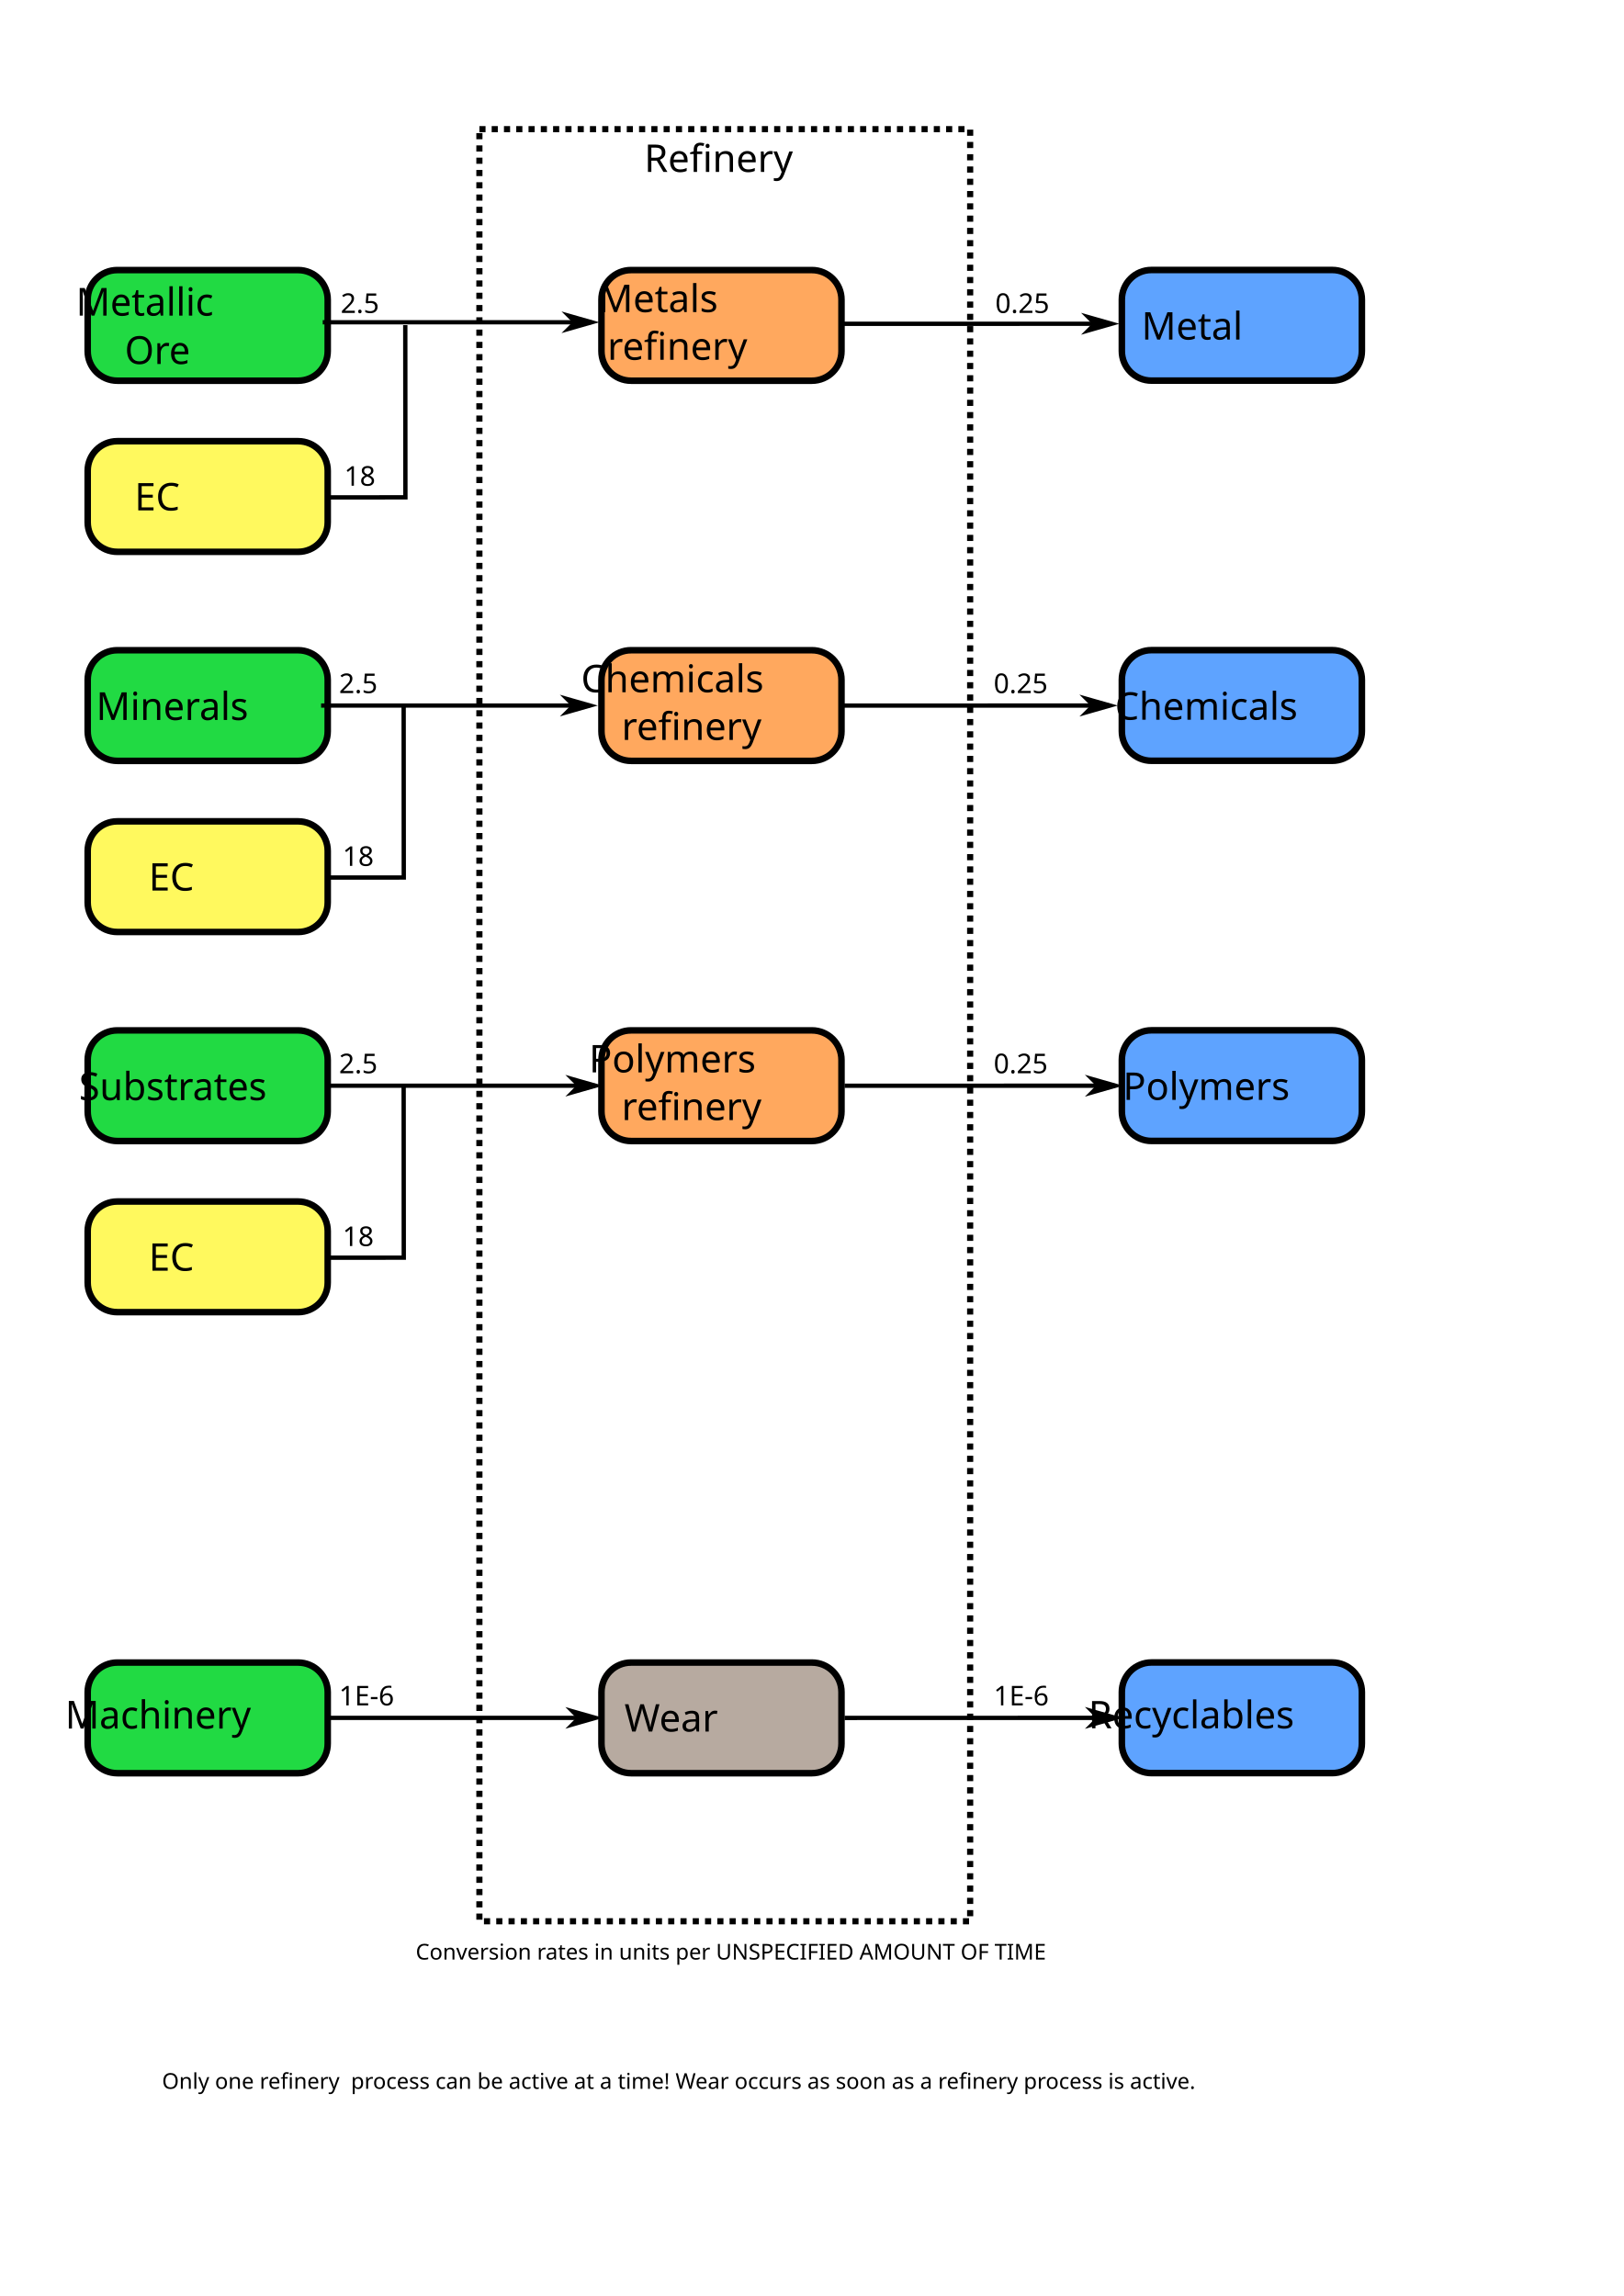
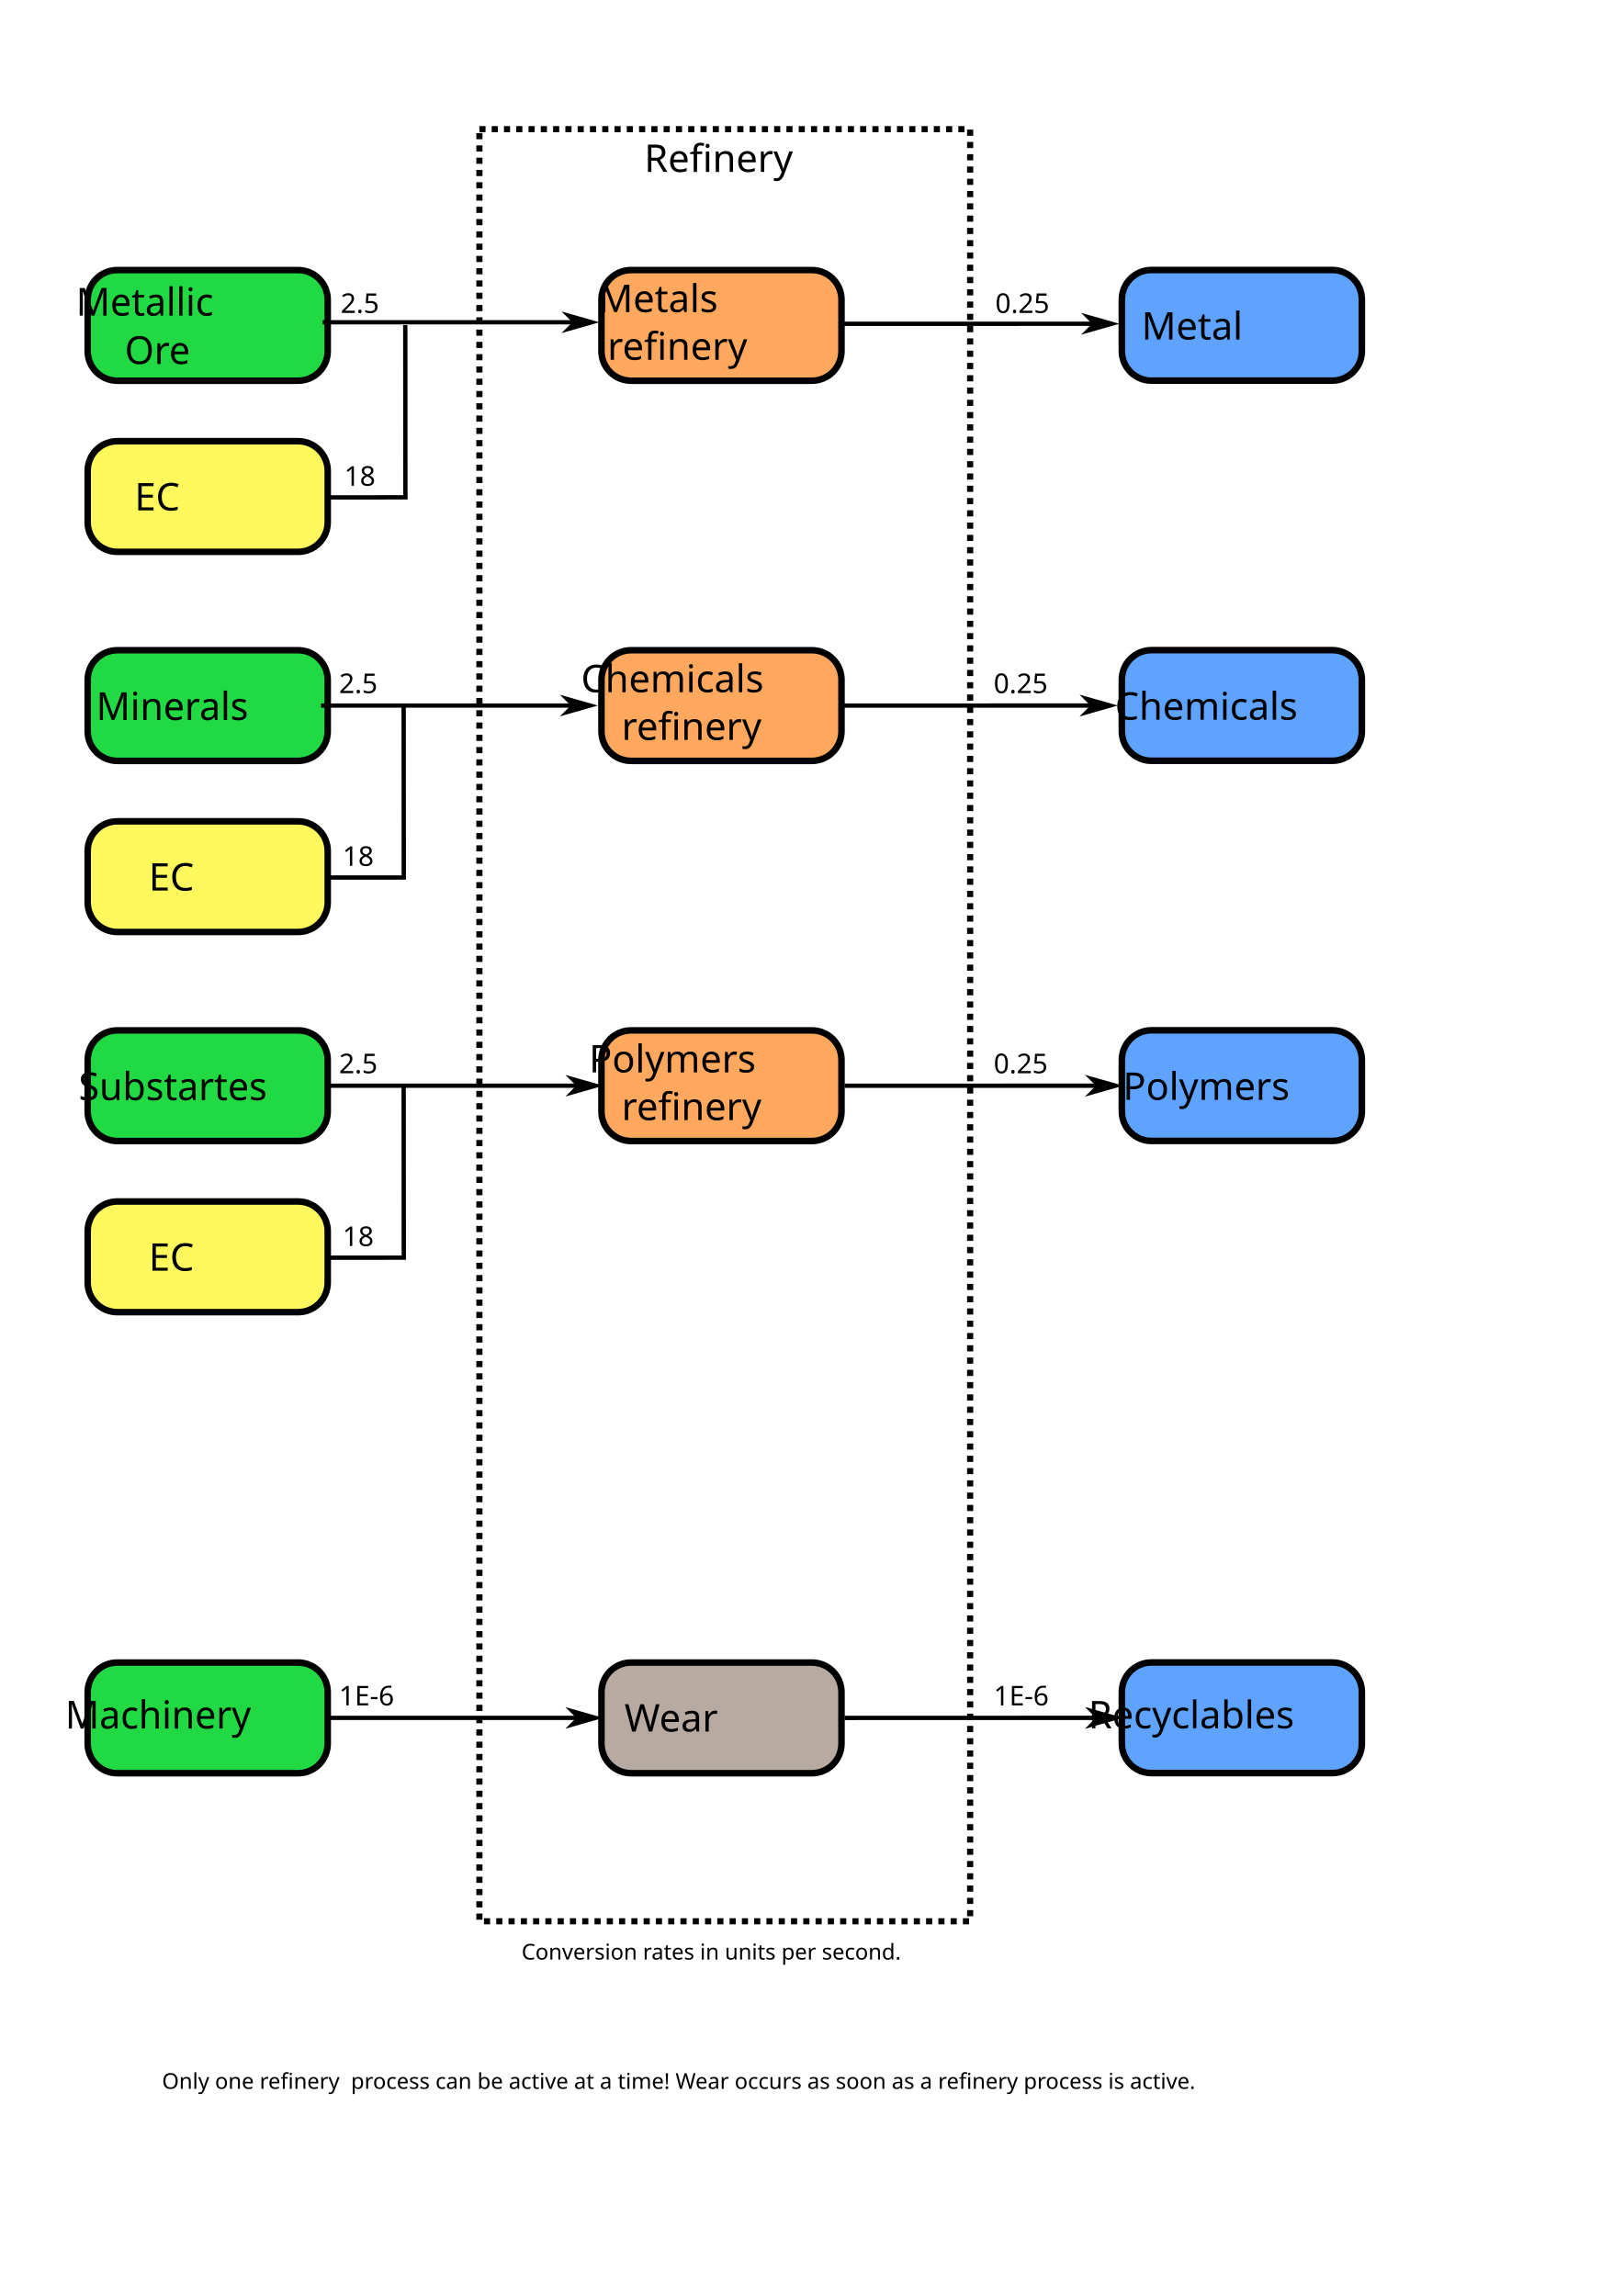
<svg xmlns="http://www.w3.org/2000/svg" width="210mm" height="297mm" viewBox="0 0 744.094 1052.362" id="svg2" version="1.1">
  <defs id="defs4">
    <marker orient="auto" refY="0" refX="0" id="marker6522" style="overflow:visible">
      <path id="path6524" d="M 0,0 5,-5 -12.5,0 5,5 0,0 Z" style="fill:#000000;fill-opacity:1;fill-rule:evenodd;stroke:#000000;stroke-width:1pt;stroke-opacity:1" transform="matrix(-0.4,0,0,-0.4,-4,0)" />
    </marker>
    <marker style="overflow:visible" id="marker6440" refX="0" refY="0" orient="auto">
      <path transform="matrix(-0.4,0,0,-0.4,-4,0)" style="fill:#000000;fill-opacity:1;fill-rule:evenodd;stroke:#000000;stroke-width:1pt;stroke-opacity:1" d="M 0,0 5,-5 -12.5,0 5,5 0,0 Z" id="path6442" />
    </marker>
    <marker orient="auto" refY="0" refX="0" id="marker5517" style="overflow:visible">
      <path id="path5519" d="M 0,0 5,-5 -12.5,0 5,5 0,0 Z" style="fill:#000000;fill-opacity:1;fill-rule:evenodd;stroke:#000000;stroke-width:1pt;stroke-opacity:1" transform="matrix(-0.4,0,0,-0.4,-4,0)" />
    </marker>
    <marker style="overflow:visible" id="marker5236" refX="0" refY="0" orient="auto">
      <path transform="matrix(-0.4,0,0,-0.4,-4,0)" style="fill:#000000;fill-opacity:1;fill-rule:evenodd;stroke:#000000;stroke-width:1pt;stroke-opacity:1" d="M 0,0 5,-5 -12.5,0 5,5 0,0 Z" id="path5238" />
    </marker>
    <marker style="overflow:visible;" id="marker4910" refX="0.0" refY="0.0" orient="auto">
      <path transform="scale(0.4) rotate(180) translate(10,0)" style="fill-rule:evenodd;stroke:#000000;stroke-width:1pt;stroke-opacity:1;fill:#000000;fill-opacity:1" d="M 0.0,0.0 L 5.0,-5.0 L -12.5,0.0 L 5.0,5.0 L 0.0,0.0 z " id="path4912" />
    </marker>
    <marker orient="auto" refY="0.0" refX="0.0" id="Arrow1Mend" style="overflow:visible;">
      <path id="path4243" d="M 0.0,0.0 L 5.0,-5.0 L -12.5,0.0 L 5.0,5.0 L 0.0,0.0 z " style="fill-rule:evenodd;stroke:#000000;stroke-width:1pt;stroke-opacity:1;fill:#000000;fill-opacity:1" transform="scale(0.4) rotate(180) translate(10,0)" />
    </marker>
    <marker orient="auto" refY="0.0" refX="0.0" id="Arrow1Lend" style="overflow:visible;">
      <path id="path4237" d="M 0.0,0.0 L 5.0,-5.0 L -12.5,0.0 L 5.0,5.0 L 0.0,0.0 z " style="fill-rule:evenodd;stroke:#000000;stroke-width:1pt;stroke-opacity:1;fill:#000000;fill-opacity:1" transform="scale(0.8) rotate(180) translate(12.5,0)" />
    </marker>
    <marker orient="auto" refY="0" refX="0" id="Arrow1Mend-6" style="overflow:visible">
      <path id="path4243-6" d="M 0,0 5,-5 -12.5,0 5,5 0,0 Z" style="fill:#000000;fill-opacity:1;fill-rule:evenodd;stroke:#000000;stroke-width:1pt;stroke-opacity:1" transform="matrix(-0.4,0,0,-0.4,-4,0)" />
    </marker>
    <marker style="overflow:visible" id="marker5236-7" refX="0" refY="0" orient="auto">
      <path transform="matrix(-0.4,0,0,-0.4,-4,0)" style="fill:#000000;fill-opacity:1;fill-rule:evenodd;stroke:#000000;stroke-width:1pt;stroke-opacity:1" d="M 0,0 5,-5 -12.5,0 5,5 0,0 Z" id="path5238-2" />
    </marker>
    <marker orient="auto" refY="0" refX="0" id="marker5517-4" style="overflow:visible">
      <path id="path5519-1" d="M 0,0 5,-5 -12.5,0 5,5 0,0 Z" style="fill:#000000;fill-opacity:1;fill-rule:evenodd;stroke:#000000;stroke-width:1pt;stroke-opacity:1" transform="matrix(-0.4,0,0,-0.4,-4,0)" />
    </marker>
    <marker orient="auto" refY="0" refX="0" id="marker5517-4-9" style="overflow:visible">
      <path id="path5519-1-0" d="M 0,0 5,-5 -12.5,0 5,5 0,0 Z" style="fill:#000000;fill-opacity:1;fill-rule:evenodd;stroke:#000000;stroke-width:1pt;stroke-opacity:1" transform="matrix(-0.4,0,0,-0.4,-4,0)" />
    </marker>
  </defs>
  <g id="layer1">
    <flowRoot xml:space="preserve" id="flowRoot4144" style="fill:black;stroke:none;stroke-opacity:1;stroke-width:1px;stroke-linejoin:miter;stroke-linecap:butt;fill-opacity:1;font-family:sans-serif;font-style:normal;font-weight:normal;font-size:40px;line-height:125%;letter-spacing:0px;word-spacing:0px">
      <flowRegion id="flowRegion4146">
        <rect id="rect4148" width="223.571" height="91.429" x="180.714" y="74.505" />
      </flowRegion>
      <flowPara id="flowPara4150" />
    </flowRoot>
    <flowRoot xml:space="preserve" id="flowRoot4171" style="fill:black;stroke:none;stroke-opacity:1;stroke-width:1px;stroke-linejoin:miter;stroke-linecap:butt;fill-opacity:1;font-family:sans-serif;font-style:normal;font-weight:normal;font-size:25px;line-height:125%;letter-spacing:0px;word-spacing:0px">
      <flowRegion id="flowRegion4173">
        <rect id="rect4175" width="258.571" height="77.143" x="15" y="215.219" />
      </flowRegion>
      <flowPara id="flowPara4177" />
    </flowRoot>
    <rect style="fill:#00ff00;fill-opacity:0;stroke:#000000;stroke-width:2.814;stroke-miterlimit:4;stroke-dasharray:2.814, 2.814;stroke-dashoffset:0;stroke-opacity:1" id="rect4181" width="224.9" height="821.407" x="219.693" y="59.198" />
    <text xml:space="preserve" style="font-style:normal;font-weight:normal;font-size:25px;line-height:125%;font-family:sans-serif;letter-spacing:0px;word-spacing:0px;fill:#000000;fill-opacity:1;stroke:none;stroke-width:1px;stroke-linecap:butt;stroke-linejoin:miter;stroke-opacity:1" x="295.229" y="78.791" id="text4183">
      <tspan x="295.229" y="78.791" id="tspan4187" style="font-size:17.5px">Refinery</tspan>
    </text>
    <text xml:space="preserve" style="font-style:normal;font-weight:normal;font-size:16.25px;line-height:125%;font-family:sans-serif;letter-spacing:0px;word-spacing:0px;fill:#000000;fill-opacity:1;stroke:none;stroke-width:1px;stroke-linecap:butt;stroke-linejoin:miter;stroke-opacity:1;" x="479.317" y="269.494" id="text4815">
      <tspan id="tspan4817" x="479.317" y="269.494" />
    </text>
    <flowRoot xml:space="preserve" id="flowRoot4841" style="fill:black;stroke:none;stroke-opacity:1;stroke-width:1px;stroke-linejoin:miter;stroke-linecap:butt;fill-opacity:1;font-family:sans-serif;font-style:normal;font-weight:normal;font-size:25px;line-height:125%;letter-spacing:0px;word-spacing:0px">
      <flowRegion id="flowRegion4843">
        <rect id="rect4845" width="89.904" height="45.962" x="172.736" y="106.859" />
      </flowRegion>
      <flowPara id="flowPara4847" />
    </flowRoot>
    <path style="display:none;fill:none;fill-rule:evenodd;stroke:#000000;stroke-width:1px;stroke-linecap:butt;stroke-linejoin:miter;stroke-opacity:1" d="M 471.236,212.42 25.254,12.41" id="path5068" />
-     <text xml:space="preserve" style="font-style:normal;font-weight:normal;font-size:10px;line-height:125%;font-family:sans-serif;letter-spacing:0px;word-spacing:0px;fill:#000000;fill-opacity:1;stroke:none;stroke-width:1px;stroke-linecap:butt;stroke-linejoin:miter;stroke-opacity:1" x="190.5" y="898.149" id="text5772">
-       <tspan id="tspan5774" x="190.5" y="898.149">Conversion rates in units per UNSPECIFIED AMOUNT OF TIME</tspan>
+     <text xml:space="preserve" style="font-style:normal;font-weight:normal;font-size:10px;line-height:125%;font-family:sans-serif;letter-spacing:0px;word-spacing:0px;fill:#000000;fill-opacity:1;stroke:none;stroke-width:1px;stroke-linecap:butt;stroke-linejoin:miter;stroke-opacity:1" x="239.015" y="898.149" id="text5772">
+       <tspan id="tspan5774" x="239.015" y="898.149">Conversion rates in units per second.</tspan>
    </text>
    <g id="g6219" transform="translate(1.398443,0)">
      <rect ry="13.571" y="123.784" x="274.229" height="50.714" width="110" id="rect3336" style="fill:#ff7600;fill-opacity:0.631;fill-rule:evenodd;stroke:#000000;stroke-width:3;stroke-linecap:butt;stroke-linejoin:miter;stroke-miterlimit:4;stroke-dasharray:none;stroke-opacity:1" />
      <text id="text4140" y="143.031" x="329.49" style="font-style:normal;font-weight:normal;font-size:25px;line-height:125%;font-family:sans-serif;text-align:center;letter-spacing:0px;word-spacing:0px;text-anchor:middle;fill:#000000;fill-opacity:1;stroke:none;stroke-width:1px;stroke-linecap:butt;stroke-linejoin:miter;stroke-opacity:1" xml:space="preserve">
        <tspan style="font-size:17.5px;text-align:center;text-anchor:middle" y="143.031" x="329.49" id="tspan4142">Metals</tspan>
        <tspan id="tspan4231" style="font-size:17.5px;text-align:center;text-anchor:middle" y="164.906" x="329.49"> refinery</tspan>
      </text>
      <rect ry="13.571" y="123.784" x="38.783" height="50.714" width="110" id="rect3336-1" style="fill:#00d428;fill-opacity:0.871;fill-rule:evenodd;stroke:#000000;stroke-width:3;stroke-linecap:butt;stroke-linejoin:miter;stroke-miterlimit:4;stroke-dasharray:none;stroke-opacity:1" />
      <text transform="scale(0.9869375,1.013235)" id="text4167" y="142.779" x="94.166" style="font-style:normal;font-weight:normal;font-size:24.673px;line-height:125%;font-family:sans-serif;text-align:center;letter-spacing:0px;word-spacing:0px;text-anchor:middle;fill:#000000;fill-opacity:1;stroke:none;stroke-width:1px;stroke-linecap:butt;stroke-linejoin:miter;stroke-opacity:1" xml:space="preserve">
        <tspan id="tspan4235" style="font-size:17.5px;text-align:center;text-anchor:middle" y="142.779" x="96.951">Metallic </tspan>
        <tspan id="tspan4239" style="font-size:17.5px;text-align:center;text-anchor:middle" y="164.654" x="94.166">Ore</tspan>
      </text>
      <path id="path4228" d="m 146.496,147.712 122.964,0" style="fill:none;fill-rule:evenodd;stroke:#000000;stroke-width:1.958;stroke-linecap:butt;stroke-linejoin:miter;stroke-miterlimit:4;stroke-dasharray:none;stroke-opacity:1;marker-end:url(#Arrow1Mend)" />
      <text id="text4819-7" y="143.427" x="154.702" style="font-style:normal;font-weight:normal;font-size:25px;line-height:125%;font-family:sans-serif;letter-spacing:0px;word-spacing:0px;fill:#000000;fill-opacity:1;stroke:none;stroke-width:1px;stroke-linecap:butt;stroke-linejoin:miter;stroke-opacity:1" xml:space="preserve">
        <tspan style="font-size:12.5px" y="143.427" x="154.702" id="tspan4821-8">2.5</tspan>
      </text>
      <rect ry="13.571" y="123.746" x="512.706" height="50.714" width="110" id="rect3336-7-5" style="fill:#006dff;fill-opacity:0.631;fill-rule:evenodd;stroke:#000000;stroke-width:3;stroke-linecap:butt;stroke-linejoin:miter;stroke-miterlimit:4;stroke-dasharray:none;stroke-opacity:1" />
      <text id="text4811-8" y="155.628" x="567.663" style="font-style:normal;font-weight:normal;font-size:25px;line-height:125%;font-family:sans-serif;letter-spacing:0px;word-spacing:0px;fill:#000000;fill-opacity:1;stroke:none;stroke-width:1px;stroke-linecap:butt;stroke-linejoin:miter;stroke-opacity:1" xml:space="preserve">
        <tspan style="font-size:17.5px;text-align:center;text-anchor:middle" id="tspan5120" y="155.628" x="567.663">Metal</tspan>
      </text>
      <path id="path5124" d="m 383.884,148.418 123.811,-0.021" style="fill:none;fill-rule:evenodd;stroke:#000000;stroke-width:1.979;stroke-linecap:butt;stroke-linejoin:miter;stroke-miterlimit:4;stroke-dasharray:none;stroke-opacity:1;marker-end:url(#Arrow1Mend-6)" />
      <text id="text4819-7-1" y="143.427" x="454.709" style="font-style:normal;font-weight:normal;font-size:25px;line-height:125%;font-family:sans-serif;letter-spacing:0px;word-spacing:0px;fill:#000000;fill-opacity:1;stroke:none;stroke-width:1px;stroke-linecap:butt;stroke-linejoin:miter;stroke-opacity:1" xml:space="preserve">
        <tspan style="font-size:12.5px" y="143.427" x="454.709" id="tspan4821-8-6">0.25</tspan>
      </text>
      <rect ry="13.571" y="202.216" x="38.783" height="50.714" width="110" id="rect3336-3" style="fill:#fff600;fill-opacity:0.631;fill-rule:evenodd;stroke:#000000;stroke-width:3;stroke-linecap:butt;stroke-linejoin:miter;stroke-miterlimit:4;stroke-dasharray:none;stroke-opacity:1" />
      <text id="text4140-2" y="233.943" x="93.407" style="font-style:normal;font-weight:normal;font-size:25px;line-height:125%;font-family:sans-serif;text-align:center;letter-spacing:0px;word-spacing:0px;text-anchor:middle;fill:#000000;fill-opacity:1;stroke:none;stroke-width:1px;stroke-linecap:butt;stroke-linejoin:miter;stroke-opacity:1" xml:space="preserve">
        <tspan id="tspan4231-1" style="font-size:17.5px;text-align:center;text-anchor:middle" y="233.943" x="93.407">EC</tspan>
      </text>
      <path id="path4330" d="m 148.491,227.961 35.895,-0.008 -0.058,-78.934" style="fill:none;fill-rule:evenodd;stroke:#000000;stroke-width:1.992;stroke-linecap:butt;stroke-linejoin:miter;stroke-miterlimit:4;stroke-dasharray:none;stroke-opacity:1" />
      <text id="text4819-7-16" y="222.627" x="156.344" style="font-style:normal;font-weight:normal;font-size:25px;line-height:125%;font-family:sans-serif;letter-spacing:0px;word-spacing:0px;fill:#000000;fill-opacity:1;stroke:none;stroke-width:1px;stroke-linecap:butt;stroke-linejoin:miter;stroke-opacity:1" xml:space="preserve">
        <tspan style="font-size:12.5px" y="222.627" x="156.344" id="tspan4821-8-7">18</tspan>
      </text>
    </g>
    <rect style="fill:#ff7600;fill-opacity:0.631;fill-rule:evenodd;stroke:#000000;stroke-width:3;stroke-linecap:butt;stroke-linejoin:miter;stroke-miterlimit:4;stroke-dasharray:none;stroke-opacity:1" id="rect3336-8" width="110" height="50.714" x="275.628" y="298.027" ry="13.571" />
    <text xml:space="preserve" style="font-style:normal;font-weight:normal;font-size:25px;line-height:125%;font-family:sans-serif;text-align:center;letter-spacing:0px;word-spacing:0px;text-anchor:middle;fill:#000000;fill-opacity:1;stroke:none;stroke-width:1px;stroke-linecap:butt;stroke-linejoin:miter;stroke-opacity:1" x="330.888" y="317.275" id="text4140-8">
      <tspan id="tspan4142-8" x="330.888" y="317.275" style="font-size:17.5px;text-align:center;text-anchor:middle">Chemicals</tspan>
      <tspan x="330.888" y="339.15" style="font-size:17.5px;text-align:center;text-anchor:middle" id="tspan4231-8"> refinery</tspan>
    </text>
    <rect style="fill:#00d428;fill-opacity:0.871;fill-rule:evenodd;stroke:#000000;stroke-width:3;stroke-linecap:butt;stroke-linejoin:miter;stroke-miterlimit:4;stroke-dasharray:none;stroke-opacity:1" id="rect3336-1-6" width="110" height="50.714" x="40.182" y="298.027" ry="13.571" />
    <text xml:space="preserve" style="font-style:normal;font-weight:normal;font-size:24.673px;line-height:125%;font-family:sans-serif;text-align:center;letter-spacing:0px;word-spacing:0px;text-anchor:middle;fill:#000000;fill-opacity:1;stroke:none;stroke-width:1px;stroke-linecap:butt;stroke-linejoin:miter;stroke-opacity:1" x="96.014" y="325.684" id="text4167-7" transform="scale(0.9869375,1.013235)">
      <tspan x="96.014" y="325.684" style="font-size:17.5px;text-align:center;text-anchor:middle" id="tspan4239-9">Minerals</tspan>
    </text>
    <path style="fill:none;fill-rule:evenodd;stroke:#000000;stroke-width:1.958;stroke-linecap:butt;stroke-linejoin:miter;stroke-miterlimit:4;stroke-dasharray:none;stroke-opacity:1;marker-end:url(#marker5236)" d="m 147.15,323.385 122.964,0" id="path4228-6" />
    <text xml:space="preserve" style="font-style:normal;font-weight:normal;font-size:25px;line-height:125%;font-family:sans-serif;letter-spacing:0px;word-spacing:0px;fill:#000000;fill-opacity:1;stroke:none;stroke-width:1px;stroke-linecap:butt;stroke-linejoin:miter;stroke-opacity:1" x="155.356" y="317.67" id="text4819-7-5">
      <tspan id="tspan4821-8-2" x="155.356" y="317.67" style="font-size:12.5px">2.5</tspan>
    </text>
    <rect style="fill:#006dff;fill-opacity:0.631;fill-rule:evenodd;stroke:#000000;stroke-width:3;stroke-linecap:butt;stroke-linejoin:miter;stroke-miterlimit:4;stroke-dasharray:none;stroke-opacity:1" id="rect3336-7-5-9" width="110" height="50.714" x="514.104" y="297.99" ry="13.571" />
    <text xml:space="preserve" style="font-style:normal;font-weight:normal;font-size:25px;line-height:125%;font-family:sans-serif;letter-spacing:0px;word-spacing:0px;fill:#000000;fill-opacity:1;stroke:none;stroke-width:1px;stroke-linecap:butt;stroke-linejoin:miter;stroke-opacity:1" x="569.061" y="329.871" id="text4811-8-9">
      <tspan x="569.061" y="329.871" id="tspan5120-6" style="font-size:17.5px;text-align:center;text-anchor:middle">Chemicals</tspan>
    </text>
    <path style="fill:none;fill-rule:evenodd;stroke:#000000;stroke-width:1.979;stroke-linecap:butt;stroke-linejoin:miter;stroke-miterlimit:4;stroke-dasharray:none;stroke-opacity:1;marker-end:url(#marker5517)" d="m 384.538,323.403 123.811,-0.021" id="path5124-2" />
    <text xml:space="preserve" style="font-style:normal;font-weight:normal;font-size:25px;line-height:125%;font-family:sans-serif;letter-spacing:0px;word-spacing:0px;fill:#000000;fill-opacity:1;stroke:none;stroke-width:1px;stroke-linecap:butt;stroke-linejoin:miter;stroke-opacity:1" x="455.363" y="317.67" id="text4819-7-1-9">
      <tspan id="tspan4821-8-6-5" x="455.363" y="317.67" style="font-size:12.5px">0.25</tspan>
    </text>
    <rect style="fill:#fff600;fill-opacity:0.631;fill-rule:evenodd;stroke:#000000;stroke-width:3;stroke-linecap:butt;stroke-linejoin:miter;stroke-miterlimit:4;stroke-dasharray:none;stroke-opacity:1" id="rect3336-3-1" width="110" height="50.714" x="40.182" y="376.459" ry="13.571" />
    <text xml:space="preserve" style="font-style:normal;font-weight:normal;font-size:25px;line-height:125%;font-family:sans-serif;text-align:center;letter-spacing:0px;word-spacing:0px;text-anchor:middle;fill:#000000;fill-opacity:1;stroke:none;stroke-width:1px;stroke-linecap:butt;stroke-linejoin:miter;stroke-opacity:1" x="94.806" y="408.187" id="text4140-2-6">
      <tspan x="94.806" y="408.187" style="font-size:17.5px;text-align:center;text-anchor:middle" id="tspan4231-1-7">EC</tspan>
    </text>
    <path style="fill:none;fill-rule:evenodd;stroke:#000000;stroke-width:1.989;stroke-linecap:butt;stroke-linejoin:miter;stroke-miterlimit:4;stroke-dasharray:none;stroke-opacity:1" d="m 149.144,402.207 35.896,-0.008 -0.058,-78.701" id="path4330-1" />
    <text xml:space="preserve" style="font-style:normal;font-weight:normal;font-size:25px;line-height:125%;font-family:sans-serif;letter-spacing:0px;word-spacing:0px;fill:#000000;fill-opacity:1;stroke:none;stroke-width:1px;stroke-linecap:butt;stroke-linejoin:miter;stroke-opacity:1" x="156.998" y="396.87" id="text4819-7-16-5">
      <tspan id="tspan4821-8-7-8" x="156.998" y="396.87" style="font-size:12.5px">18</tspan>
    </text>
    <rect style="fill:#ff7600;fill-opacity:0.631;fill-rule:evenodd;stroke:#000000;stroke-width:3;stroke-linecap:butt;stroke-linejoin:miter;stroke-miterlimit:4;stroke-dasharray:none;stroke-opacity:1" id="rect3336-8-1" width="110" height="50.714" x="275.628" y="472.271" ry="13.571" />
    <text xml:space="preserve" style="font-style:normal;font-weight:normal;font-size:25px;line-height:125%;font-family:sans-serif;text-align:center;letter-spacing:0px;word-spacing:0px;text-anchor:middle;fill:#000000;fill-opacity:1;stroke:none;stroke-width:1px;stroke-linecap:butt;stroke-linejoin:miter;stroke-opacity:1" x="330.888" y="491.519" id="text4140-8-2">
      <tspan id="tspan4142-8-0" x="330.888" y="491.519" style="font-size:17.5px;text-align:center;text-anchor:middle">Polymers</tspan>
      <tspan x="330.888" y="513.394" style="font-size:17.5px;text-align:center;text-anchor:middle" id="tspan4231-8-1"> refinery</tspan>
    </text>
    <rect style="fill:#00d428;fill-opacity:0.871;fill-rule:evenodd;stroke:#000000;stroke-width:3;stroke-linecap:butt;stroke-linejoin:miter;stroke-miterlimit:4;stroke-dasharray:none;stroke-opacity:1" id="rect3336-1-6-6" width="110" height="50.714" x="40.182" y="472.271" ry="13.571" />
    <text xml:space="preserve" style="font-style:normal;font-weight:normal;font-size:24.673px;line-height:125%;font-family:sans-serif;text-align:center;letter-spacing:0px;word-spacing:0px;text-anchor:middle;fill:#000000;fill-opacity:1;stroke:none;stroke-width:1px;stroke-linecap:butt;stroke-linejoin:miter;stroke-opacity:1" x="96.296" y="497.652" id="text4167-7-0" transform="scale(0.9869375,1.013235)">
-       <tspan x="96.296" y="497.652" style="font-size:17.5px;text-align:center;text-anchor:middle" id="tspan4239-9-0">Substrates</tspan>
+       <tspan x="96.296" y="497.652" style="font-size:17.5px;text-align:center;text-anchor:middle" id="tspan4239-9-0">Substartes</tspan>
    </text>
    <path style="fill:none;fill-rule:evenodd;stroke:#000000;stroke-width:1.958;stroke-linecap:butt;stroke-linejoin:miter;stroke-miterlimit:4;stroke-dasharray:none;stroke-opacity:1;marker-end:url(#marker5236-7)" d="m 149.651,497.628 122.964,0" id="path4228-6-9" />
    <text xml:space="preserve" style="font-style:normal;font-weight:normal;font-size:25px;line-height:125%;font-family:sans-serif;letter-spacing:0px;word-spacing:0px;fill:#000000;fill-opacity:1;stroke:none;stroke-width:1px;stroke-linecap:butt;stroke-linejoin:miter;stroke-opacity:1" x="155.356" y="491.914" id="text4819-7-5-3">
      <tspan id="tspan4821-8-2-1" x="155.356" y="491.914" style="font-size:12.5px">2.5</tspan>
    </text>
    <rect style="fill:#006dff;fill-opacity:0.631;fill-rule:evenodd;stroke:#000000;stroke-width:3;stroke-linecap:butt;stroke-linejoin:miter;stroke-miterlimit:4;stroke-dasharray:none;stroke-opacity:1" id="rect3336-7-5-9-6" width="110" height="50.714" x="514.104" y="472.234" ry="13.571" />
    <text xml:space="preserve" style="font-style:normal;font-weight:normal;font-size:25px;line-height:125%;font-family:sans-serif;letter-spacing:0px;word-spacing:0px;fill:#000000;fill-opacity:1;stroke:none;stroke-width:1px;stroke-linecap:butt;stroke-linejoin:miter;stroke-opacity:1" x="569.061" y="504.115" id="text4811-8-9-4">
      <tspan x="569.061" y="504.115" id="tspan5120-6-2" style="font-size:17.5px;text-align:center;text-anchor:middle">Polymers</tspan>
    </text>
    <path style="fill:none;fill-rule:evenodd;stroke:#000000;stroke-width:1.979;stroke-linecap:butt;stroke-linejoin:miter;stroke-miterlimit:4;stroke-dasharray:none;stroke-opacity:1;marker-end:url(#marker5517-4)" d="m 387.039,497.647 123.811,-0.021" id="path5124-2-7" />
    <text xml:space="preserve" style="font-style:normal;font-weight:normal;font-size:25px;line-height:125%;font-family:sans-serif;letter-spacing:0px;word-spacing:0px;fill:#000000;fill-opacity:1;stroke:none;stroke-width:1px;stroke-linecap:butt;stroke-linejoin:miter;stroke-opacity:1" x="455.363" y="491.914" id="text4819-7-1-9-3">
      <tspan id="tspan4821-8-6-5-0" x="455.363" y="491.914" style="font-size:12.5px">0.25</tspan>
    </text>
    <rect style="fill:#fff600;fill-opacity:0.631;fill-rule:evenodd;stroke:#000000;stroke-width:3;stroke-linecap:butt;stroke-linejoin:miter;stroke-miterlimit:4;stroke-dasharray:none;stroke-opacity:1" id="rect3336-3-1-1" width="110" height="50.714" x="40.182" y="550.703" ry="13.571" />
    <text xml:space="preserve" style="font-style:normal;font-weight:normal;font-size:25px;line-height:125%;font-family:sans-serif;text-align:center;letter-spacing:0px;word-spacing:0px;text-anchor:middle;fill:#000000;fill-opacity:1;stroke:none;stroke-width:1px;stroke-linecap:butt;stroke-linejoin:miter;stroke-opacity:1" x="94.806" y="582.43" id="text4140-2-6-7">
      <tspan x="94.806" y="582.43" style="font-size:17.5px;text-align:center;text-anchor:middle" id="tspan4231-1-7-6">EC</tspan>
    </text>
    <path style="fill:none;fill-rule:evenodd;stroke:#000000;stroke-width:1.989;stroke-linecap:butt;stroke-linejoin:miter;stroke-miterlimit:4;stroke-dasharray:none;stroke-opacity:1" d="m 149.144,576.45 35.896,-0.008 -0.058,-78.701" id="path4330-1-3" />
    <text xml:space="preserve" style="font-style:normal;font-weight:normal;font-size:25px;line-height:125%;font-family:sans-serif;letter-spacing:0px;word-spacing:0px;fill:#000000;fill-opacity:1;stroke:none;stroke-width:1px;stroke-linecap:butt;stroke-linejoin:miter;stroke-opacity:1" x="156.998" y="571.114" id="text4819-7-16-5-9">
      <tspan id="tspan4821-8-7-8-4" x="156.998" y="571.114" style="font-size:12.5px">18</tspan>
    </text>
    <g id="g6664" transform="translate(2.142851,0)">
      <rect ry="13.571" y="762.024" x="273.485" height="50.714" width="110" id="rect3336-8-1-8" style="fill:#8d7969;fill-opacity:0.631;fill-rule:evenodd;stroke:#000000;stroke-width:3;stroke-linecap:butt;stroke-linejoin:miter;stroke-miterlimit:4;stroke-dasharray:none;stroke-opacity:1" />
      <text id="text4140-8-2-3" y="793.636" x="328.203" style="font-style:normal;font-weight:normal;font-size:25px;line-height:125%;font-family:sans-serif;text-align:center;letter-spacing:0px;word-spacing:0px;text-anchor:middle;fill:#000000;fill-opacity:1;stroke:none;stroke-width:1px;stroke-linecap:butt;stroke-linejoin:miter;stroke-opacity:1" xml:space="preserve">
        <tspan id="tspan4231-8-1-0" style="font-size:17.5px;text-align:center;text-anchor:middle" y="793.636" x="328.203">Wear</tspan>
      </text>
      <rect ry="13.571" y="762.024" x="38.039" height="50.714" width="110" id="rect3336-1-6-6-1" style="fill:#00d428;fill-opacity:0.871;fill-rule:evenodd;stroke:#000000;stroke-width:3;stroke-linecap:butt;stroke-linejoin:miter;stroke-miterlimit:4;stroke-dasharray:none;stroke-opacity:1" />
      <text transform="scale(0.9869375,1.013235)" id="text4167-7-0-9" y="781.924" x="93.672" style="font-style:normal;font-weight:normal;font-size:24.673px;line-height:125%;font-family:sans-serif;text-align:center;letter-spacing:0px;word-spacing:0px;text-anchor:middle;fill:#000000;fill-opacity:1;stroke:none;stroke-width:1px;stroke-linecap:butt;stroke-linejoin:miter;stroke-opacity:1" xml:space="preserve">
        <tspan id="tspan4239-9-0-0" style="font-size:17.5px;text-align:center;text-anchor:middle" y="781.924" x="93.672">Machinery</tspan>
      </text>
      <path id="path4228-6-9-6" d="m 147.508,787.381 122.964,0" style="fill:none;fill-rule:evenodd;stroke:#000000;stroke-width:1.958;stroke-linecap:butt;stroke-linejoin:miter;stroke-miterlimit:4;stroke-dasharray:none;stroke-opacity:1;marker-end:url(#marker6440)" />
      <text id="text4819-7-5-3-7" y="781.667" x="153.213" style="font-style:normal;font-weight:normal;font-size:25px;line-height:125%;font-family:sans-serif;letter-spacing:0px;word-spacing:0px;fill:#000000;fill-opacity:1;stroke:none;stroke-width:1px;stroke-linecap:butt;stroke-linejoin:miter;stroke-opacity:1" xml:space="preserve">
        <tspan style="font-size:12.5px" y="781.667" x="153.213" id="tspan4821-8-2-1-3">1E-6</tspan>
      </text>
      <rect ry="13.571" y="761.986" x="511.961" height="50.714" width="110" id="rect3336-7-5-9-6-3" style="fill:#006dff;fill-opacity:0.631;fill-rule:evenodd;stroke:#000000;stroke-width:3;stroke-linecap:butt;stroke-linejoin:miter;stroke-miterlimit:4;stroke-dasharray:none;stroke-opacity:1" />
      <text id="text4811-8-9-4-0" y="792.171" x="566.534" style="font-style:normal;font-weight:normal;font-size:25px;line-height:125%;font-family:sans-serif;letter-spacing:0px;word-spacing:0px;fill:#000000;fill-opacity:1;stroke:none;stroke-width:1px;stroke-linecap:butt;stroke-linejoin:miter;stroke-opacity:1" xml:space="preserve">
        <tspan style="font-size:17.5px;text-align:center;text-anchor:middle" id="tspan5120-6-2-4" y="792.171" x="566.534">Recyclables</tspan>
      </text>
      <path id="path5124-2-7-5" d="m 384.896,787.399 123.811,-0.021" style="fill:none;fill-rule:evenodd;stroke:#000000;stroke-width:1.979;stroke-linecap:butt;stroke-linejoin:miter;stroke-miterlimit:4;stroke-dasharray:none;stroke-opacity:1;marker-end:url(#marker6522)" />
      <text id="text4819-7-1-9-3-5" y="781.667" x="453.22" style="font-style:normal;font-weight:normal;font-size:25px;line-height:125%;font-family:sans-serif;letter-spacing:0px;word-spacing:0px;fill:#000000;fill-opacity:1;stroke:none;stroke-width:1px;stroke-linecap:butt;stroke-linejoin:miter;stroke-opacity:1" xml:space="preserve">
        <tspan style="font-size:12.5px" y="781.667" x="453.22" id="tspan4821-8-6-5-0-3">1E-6</tspan>
      </text>
    </g>
    <text xml:space="preserve" style="font-style:normal;font-weight:normal;font-size:10px;line-height:125%;font-family:sans-serif;letter-spacing:0px;word-spacing:0px;fill:#000000;fill-opacity:1;stroke:none;stroke-width:1px;stroke-linecap:butt;stroke-linejoin:miter;stroke-opacity:1" x="74.24" y="957.408" id="text6681">
      <tspan id="tspan6683" x="74.24" y="957.408">Only one refinery  process can be active at a time! Wear occurs as soon as a refinery process is active.</tspan>
    </text>
  </g>
</svg>
